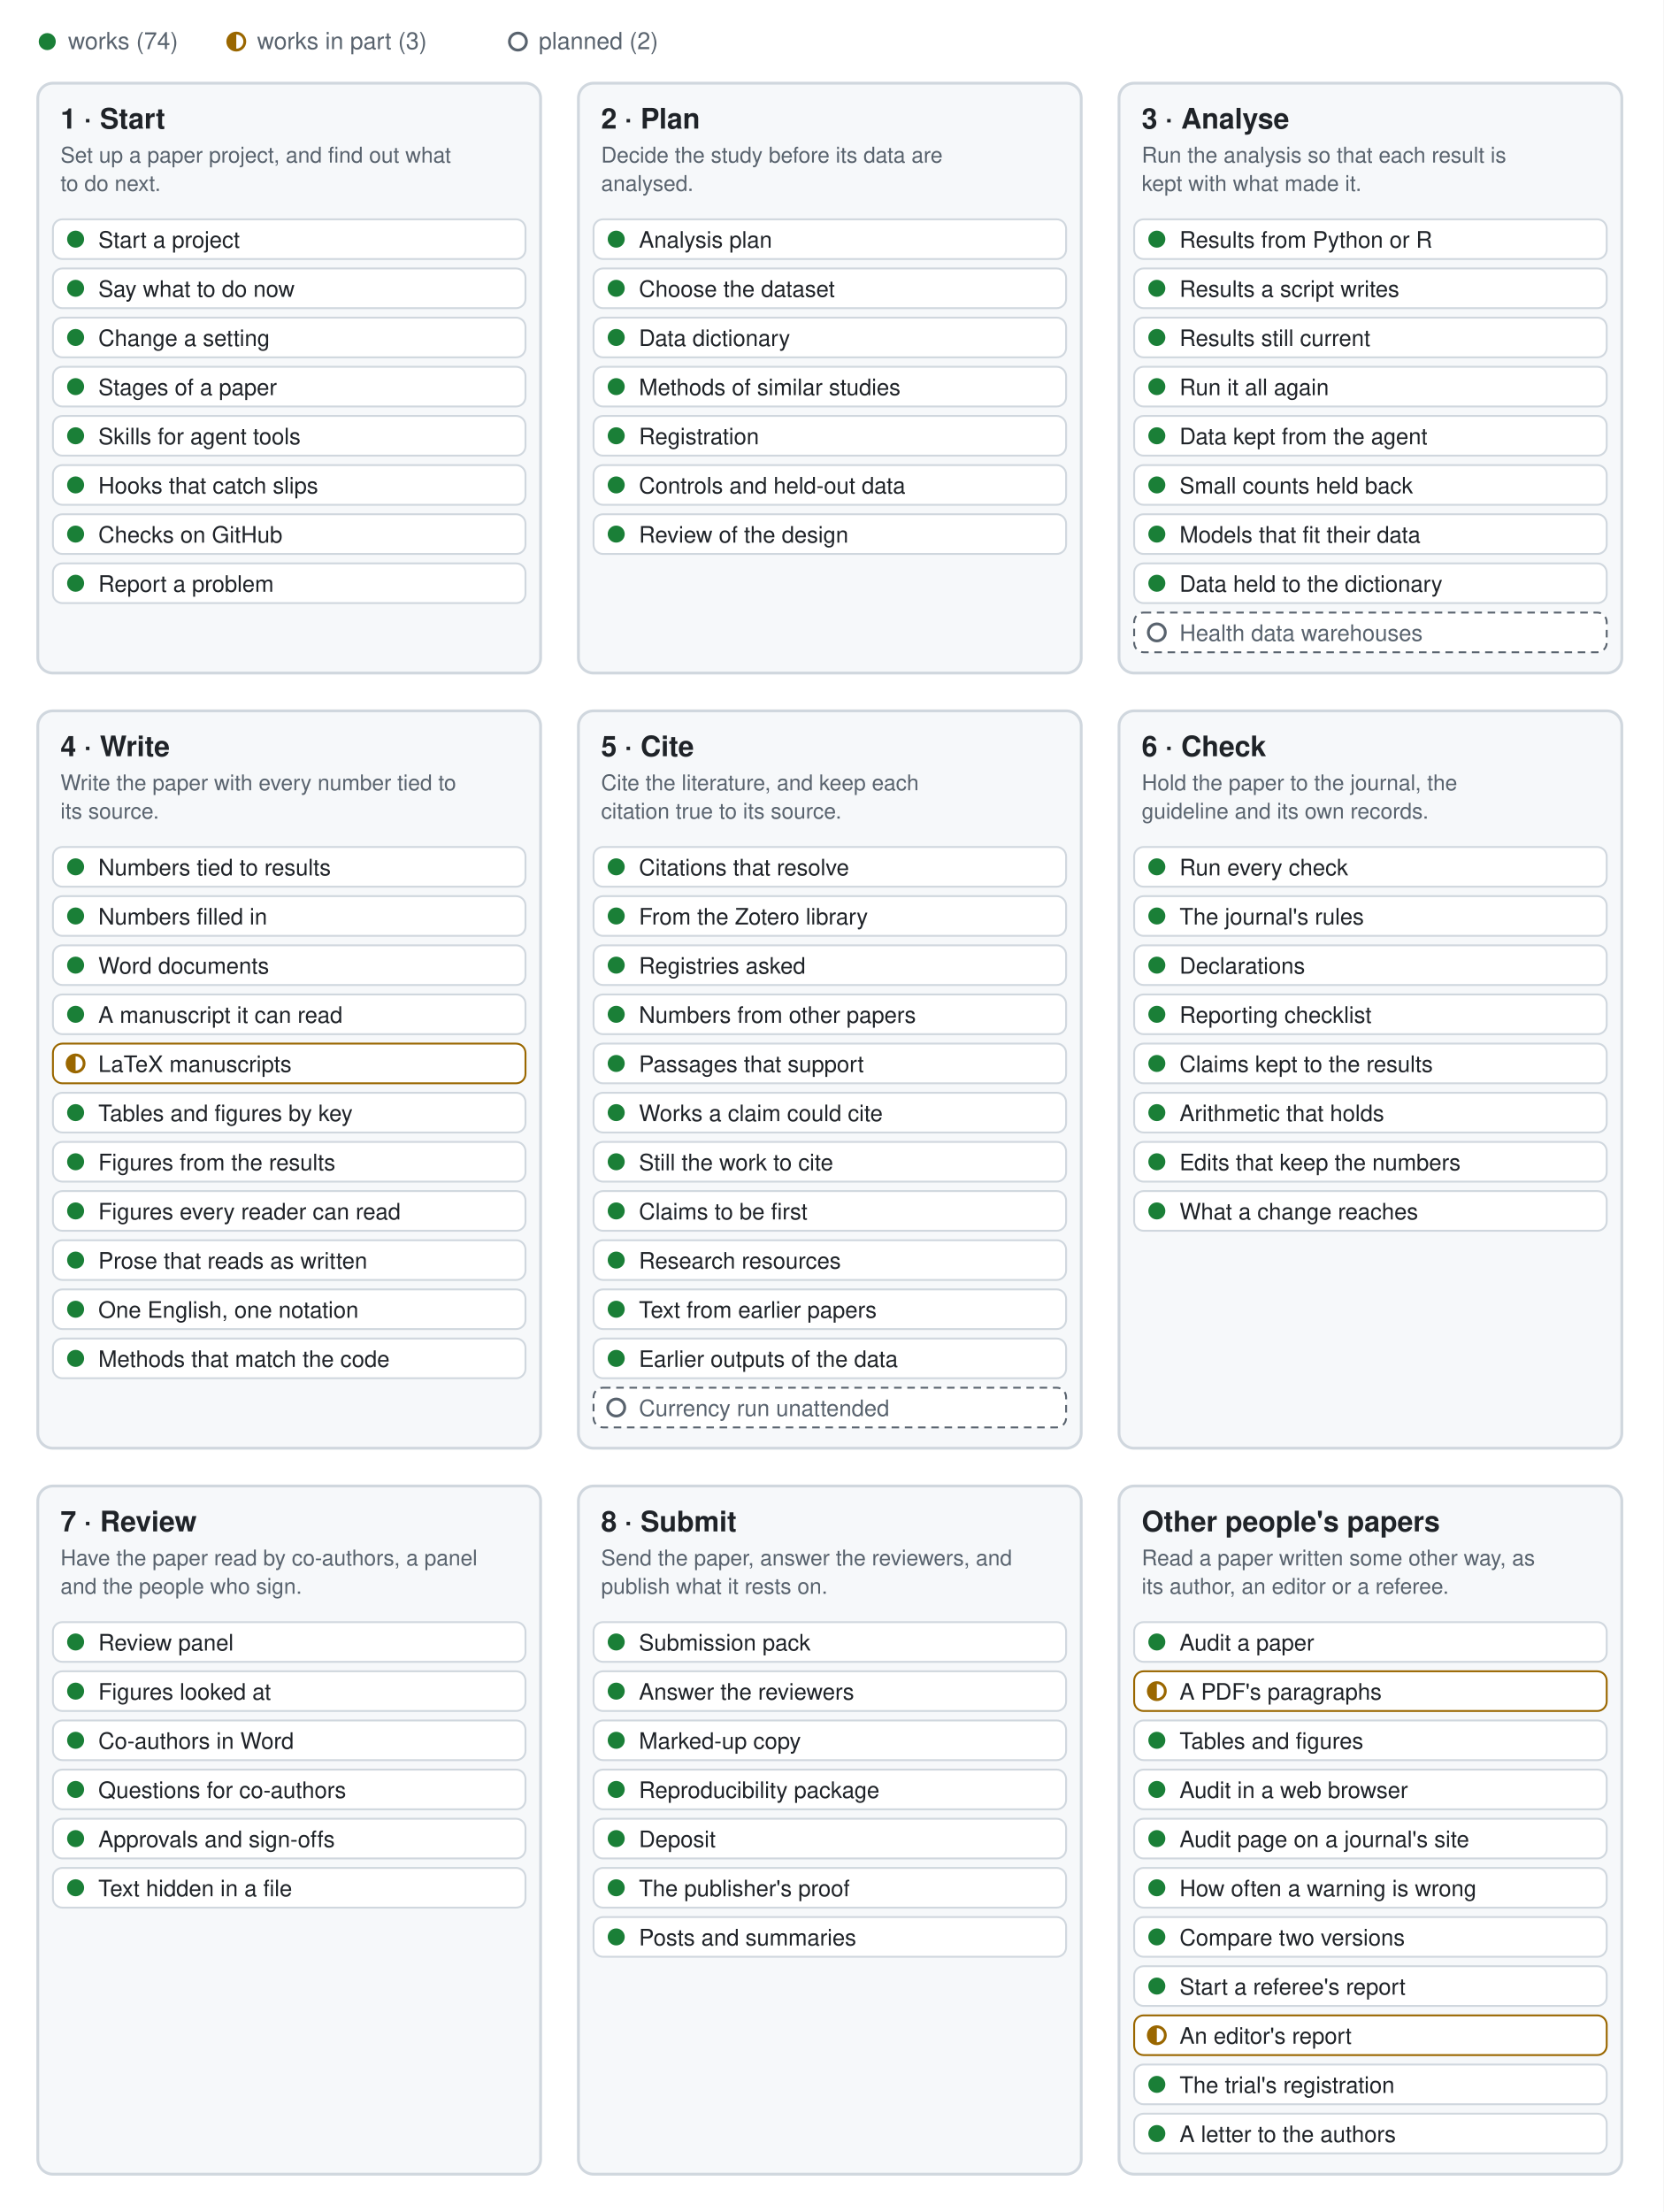
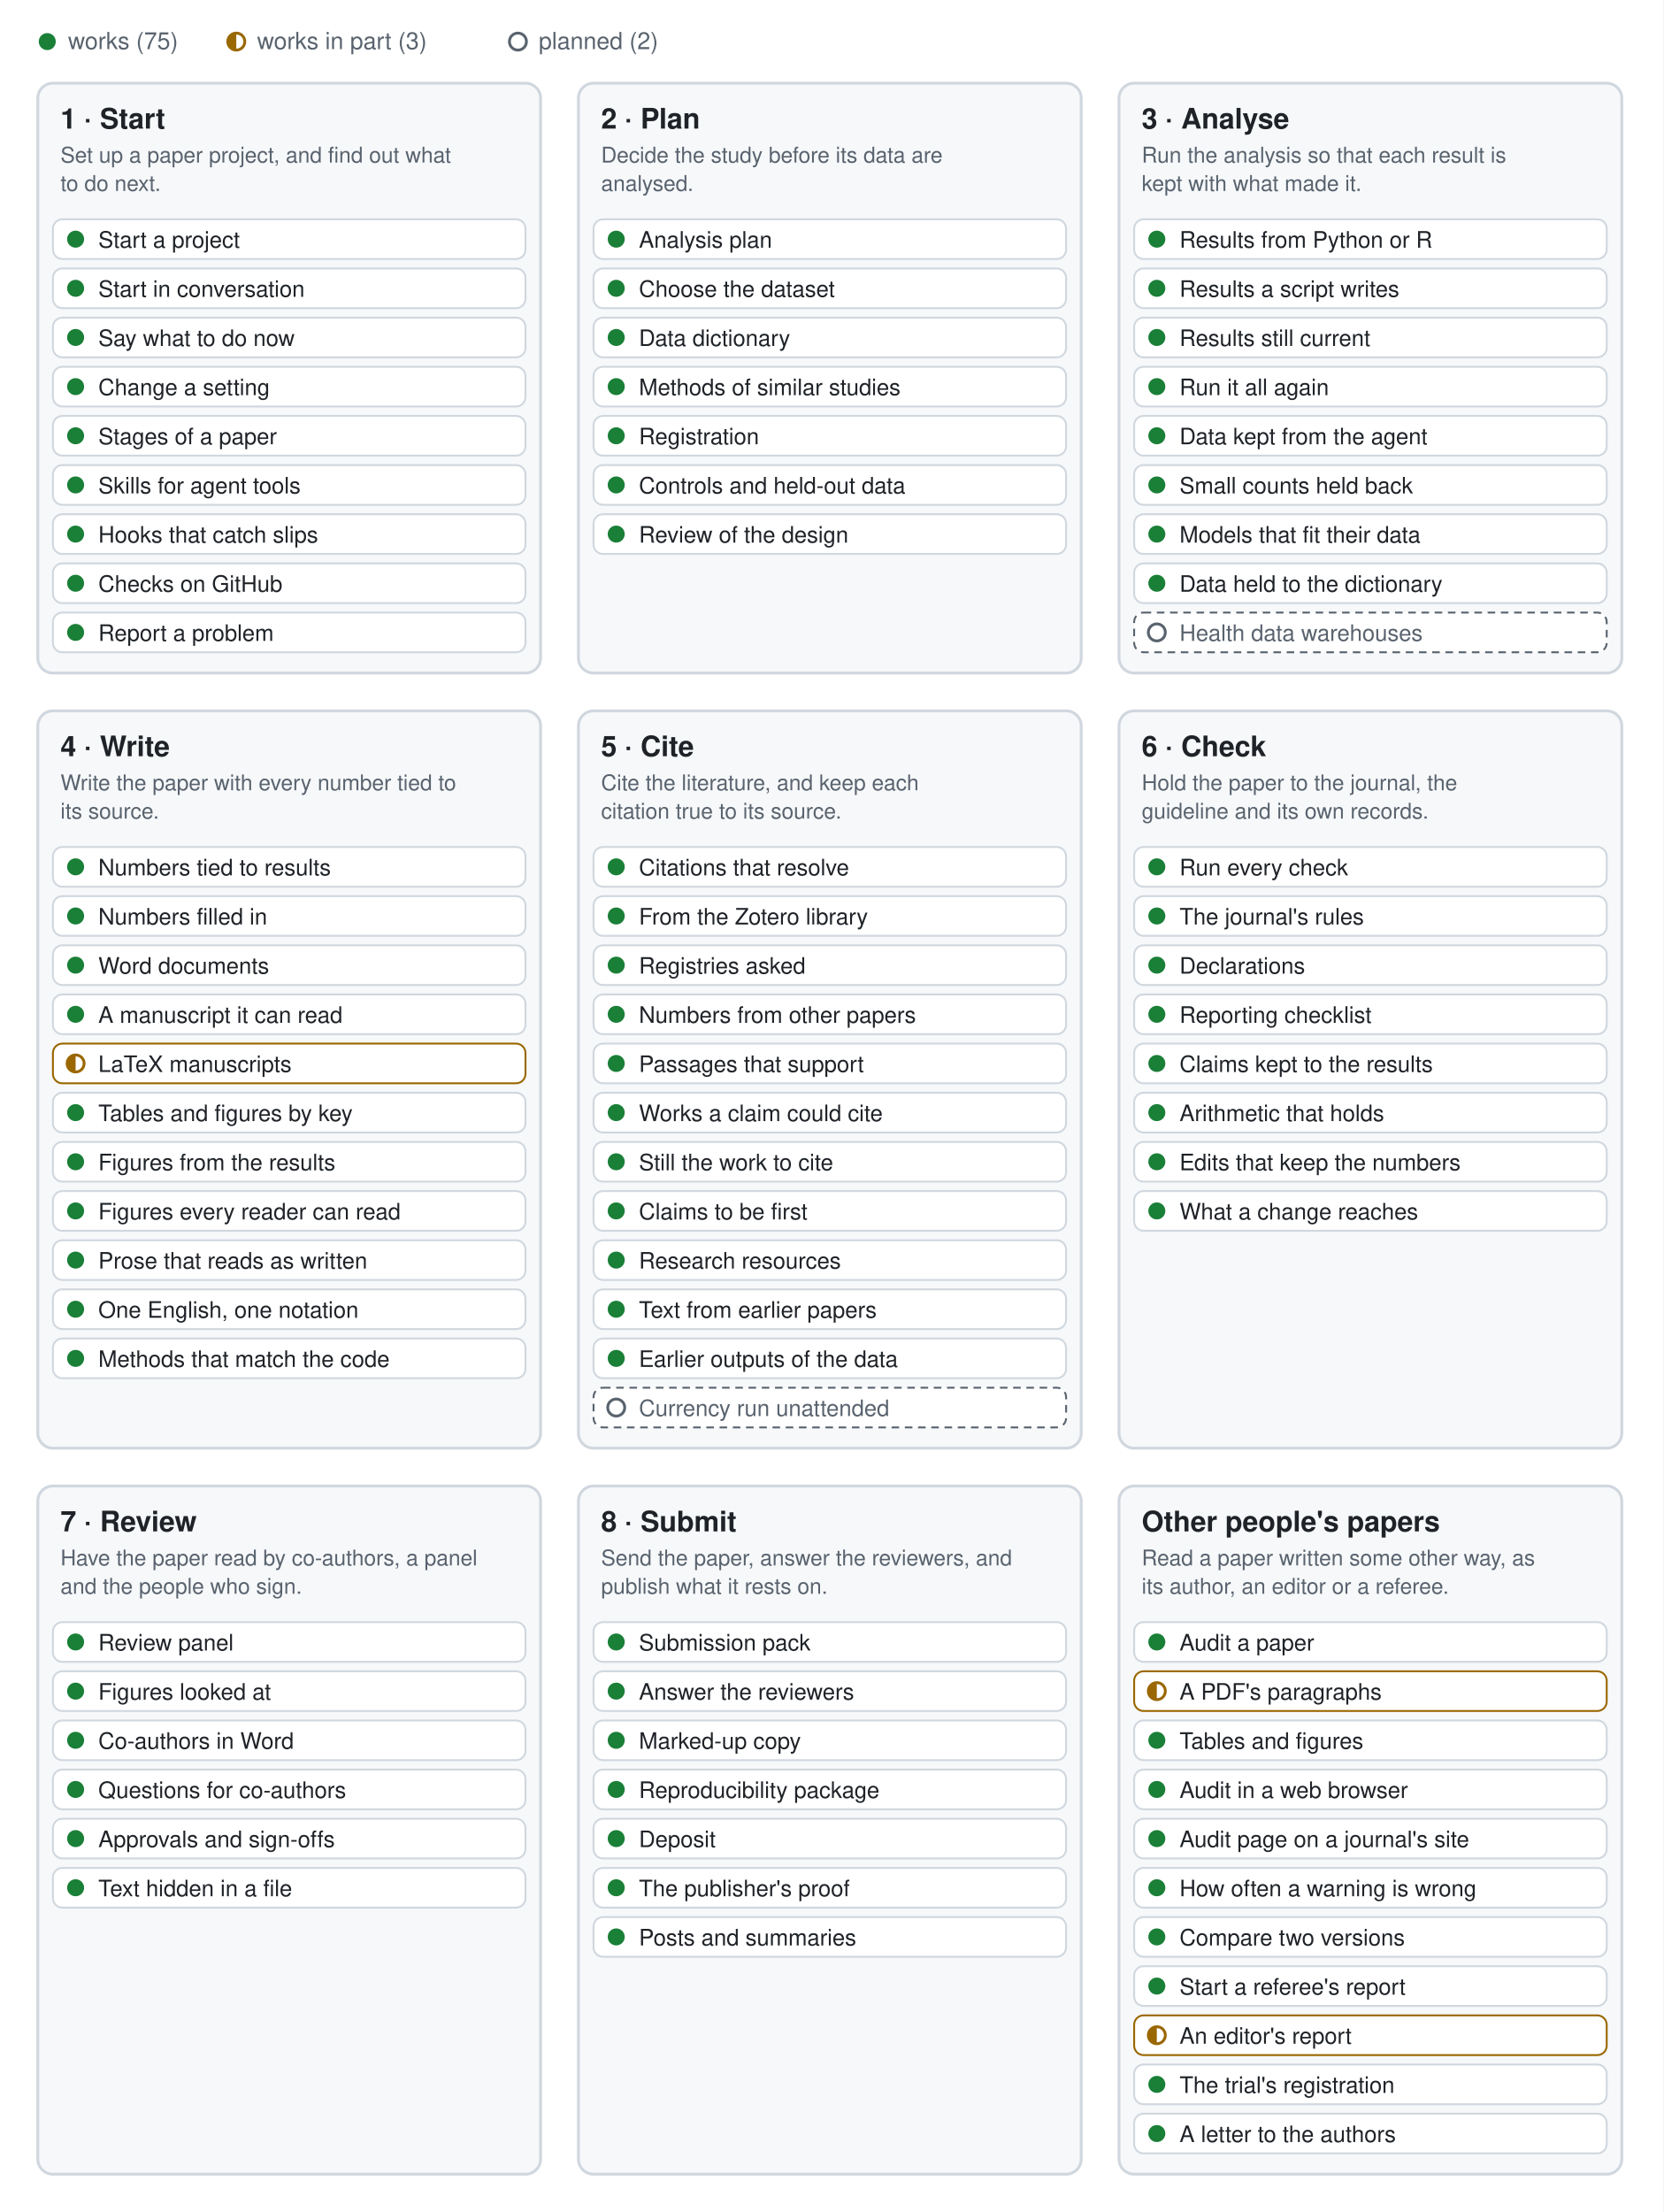
<svg xmlns="http://www.w3.org/2000/svg" viewBox="0 0 880 1170" width="880" height="1170" role="img" font-family="-apple-system, 'Segoe UI', Helvetica, Arial, sans-serif">
  <rect width="880" height="1170" fill="#ffffff" />
  <circle cx="25" cy="22" r="4.5" fill="#1a7f37" />
-   <text x="36" y="26" font-size="12.5" fill="#59636e">works (74)</text>
+   <text x="36" y="26" font-size="12.5" fill="#59636e">works (75)</text>
  <circle cx="125" cy="22" r="4.5" fill="#ffffff" stroke="#9a6700" stroke-width="1.5" />
  <path d="M 125 17.5 A 4.5 4.5 0 0 0 125 26.5 Z" fill="#9a6700" />
  <text x="136" y="26" font-size="12.5" fill="#59636e">works in part (3)</text>
  <circle cx="274" cy="22" r="4.5" fill="#ffffff" stroke="#59636e" stroke-width="1.5" />
  <text x="285" y="26" font-size="12.5" fill="#59636e">planned (2)</text>
  <rect x="20" y="44" width="266" height="312" rx="8" fill="#f6f8fa" stroke="#d0d7de" stroke-width="1.5" />
  <text x="32" y="68" font-size="15" font-weight="600" fill="#1f2328">1 · Start</text>
  <text x="32" y="86" font-size="11.5" fill="#59636e">Set up a paper project, and find out what</text>
  <text x="32" y="101" font-size="11.5" fill="#59636e">to do next.</text>
  <rect x="28" y="116" width="250" height="21" rx="5" fill="#ffffff" stroke="#d0d7de" stroke-width="1" />
  <circle cx="40" cy="126.5" r="4.5" fill="#1a7f37" />
  <text x="52" y="131" font-size="12" fill="#1f2328">Start a project</text>
  <rect x="28" y="142" width="250" height="21" rx="5" fill="#ffffff" stroke="#d0d7de" stroke-width="1" />
  <circle cx="40" cy="152.5" r="4.5" fill="#1a7f37" />
-   <text x="52" y="157" font-size="12" fill="#1f2328">Say what to do now</text>
+   <text x="52" y="157" font-size="12" fill="#1f2328">Start in conversation</text>
  <rect x="28" y="168" width="250" height="21" rx="5" fill="#ffffff" stroke="#d0d7de" stroke-width="1" />
  <circle cx="40" cy="178.5" r="4.5" fill="#1a7f37" />
-   <text x="52" y="183" font-size="12" fill="#1f2328">Change a setting</text>
+   <text x="52" y="183" font-size="12" fill="#1f2328">Say what to do now</text>
  <rect x="28" y="194" width="250" height="21" rx="5" fill="#ffffff" stroke="#d0d7de" stroke-width="1" />
  <circle cx="40" cy="204.5" r="4.5" fill="#1a7f37" />
-   <text x="52" y="209" font-size="12" fill="#1f2328">Stages of a paper</text>
+   <text x="52" y="209" font-size="12" fill="#1f2328">Change a setting</text>
  <rect x="28" y="220" width="250" height="21" rx="5" fill="#ffffff" stroke="#d0d7de" stroke-width="1" />
  <circle cx="40" cy="230.5" r="4.5" fill="#1a7f37" />
-   <text x="52" y="235" font-size="12" fill="#1f2328">Skills for agent tools</text>
+   <text x="52" y="235" font-size="12" fill="#1f2328">Stages of a paper</text>
  <rect x="28" y="246" width="250" height="21" rx="5" fill="#ffffff" stroke="#d0d7de" stroke-width="1" />
  <circle cx="40" cy="256.5" r="4.5" fill="#1a7f37" />
-   <text x="52" y="261" font-size="12" fill="#1f2328">Hooks that catch slips</text>
+   <text x="52" y="261" font-size="12" fill="#1f2328">Skills for agent tools</text>
  <rect x="28" y="272" width="250" height="21" rx="5" fill="#ffffff" stroke="#d0d7de" stroke-width="1" />
  <circle cx="40" cy="282.5" r="4.5" fill="#1a7f37" />
-   <text x="52" y="287" font-size="12" fill="#1f2328">Checks on GitHub</text>
+   <text x="52" y="287" font-size="12" fill="#1f2328">Hooks that catch slips</text>
  <rect x="28" y="298" width="250" height="21" rx="5" fill="#ffffff" stroke="#d0d7de" stroke-width="1" />
  <circle cx="40" cy="308.5" r="4.5" fill="#1a7f37" />
-   <text x="52" y="313" font-size="12" fill="#1f2328">Report a problem</text>
+   <text x="52" y="313" font-size="12" fill="#1f2328">Checks on GitHub</text>
+   <rect x="28" y="324" width="250" height="21" rx="5" fill="#ffffff" stroke="#d0d7de" stroke-width="1" />
+   <circle cx="40" cy="334.5" r="4.5" fill="#1a7f37" />
+   <text x="52" y="339" font-size="12" fill="#1f2328">Report a problem</text>
  <rect x="306" y="44" width="266" height="312" rx="8" fill="#f6f8fa" stroke="#d0d7de" stroke-width="1.5" />
  <text x="318" y="68" font-size="15" font-weight="600" fill="#1f2328">2 · Plan</text>
  <text x="318" y="86" font-size="11.5" fill="#59636e">Decide the study before its data are</text>
  <text x="318" y="101" font-size="11.5" fill="#59636e">analysed.</text>
  <rect x="314" y="116" width="250" height="21" rx="5" fill="#ffffff" stroke="#d0d7de" stroke-width="1" />
  <circle cx="326" cy="126.5" r="4.5" fill="#1a7f37" />
  <text x="338" y="131" font-size="12" fill="#1f2328">Analysis plan</text>
  <rect x="314" y="142" width="250" height="21" rx="5" fill="#ffffff" stroke="#d0d7de" stroke-width="1" />
  <circle cx="326" cy="152.5" r="4.5" fill="#1a7f37" />
  <text x="338" y="157" font-size="12" fill="#1f2328">Choose the dataset</text>
  <rect x="314" y="168" width="250" height="21" rx="5" fill="#ffffff" stroke="#d0d7de" stroke-width="1" />
  <circle cx="326" cy="178.5" r="4.5" fill="#1a7f37" />
  <text x="338" y="183" font-size="12" fill="#1f2328">Data dictionary</text>
  <rect x="314" y="194" width="250" height="21" rx="5" fill="#ffffff" stroke="#d0d7de" stroke-width="1" />
  <circle cx="326" cy="204.5" r="4.5" fill="#1a7f37" />
  <text x="338" y="209" font-size="12" fill="#1f2328">Methods of similar studies</text>
  <rect x="314" y="220" width="250" height="21" rx="5" fill="#ffffff" stroke="#d0d7de" stroke-width="1" />
  <circle cx="326" cy="230.5" r="4.5" fill="#1a7f37" />
  <text x="338" y="235" font-size="12" fill="#1f2328">Registration</text>
  <rect x="314" y="246" width="250" height="21" rx="5" fill="#ffffff" stroke="#d0d7de" stroke-width="1" />
  <circle cx="326" cy="256.5" r="4.5" fill="#1a7f37" />
  <text x="338" y="261" font-size="12" fill="#1f2328">Controls and held-out data</text>
  <rect x="314" y="272" width="250" height="21" rx="5" fill="#ffffff" stroke="#d0d7de" stroke-width="1" />
  <circle cx="326" cy="282.5" r="4.5" fill="#1a7f37" />
  <text x="338" y="287" font-size="12" fill="#1f2328">Review of the design</text>
  <rect x="592" y="44" width="266" height="312" rx="8" fill="#f6f8fa" stroke="#d0d7de" stroke-width="1.5" />
  <text x="604" y="68" font-size="15" font-weight="600" fill="#1f2328">3 · Analyse</text>
  <text x="604" y="86" font-size="11.5" fill="#59636e">Run the analysis so that each result is</text>
  <text x="604" y="101" font-size="11.5" fill="#59636e">kept with what made it.</text>
  <rect x="600" y="116" width="250" height="21" rx="5" fill="#ffffff" stroke="#d0d7de" stroke-width="1" />
  <circle cx="612" cy="126.5" r="4.5" fill="#1a7f37" />
  <text x="624" y="131" font-size="12" fill="#1f2328">Results from Python or R</text>
  <rect x="600" y="142" width="250" height="21" rx="5" fill="#ffffff" stroke="#d0d7de" stroke-width="1" />
  <circle cx="612" cy="152.5" r="4.5" fill="#1a7f37" />
  <text x="624" y="157" font-size="12" fill="#1f2328">Results a script writes</text>
  <rect x="600" y="168" width="250" height="21" rx="5" fill="#ffffff" stroke="#d0d7de" stroke-width="1" />
  <circle cx="612" cy="178.5" r="4.5" fill="#1a7f37" />
  <text x="624" y="183" font-size="12" fill="#1f2328">Results still current</text>
  <rect x="600" y="194" width="250" height="21" rx="5" fill="#ffffff" stroke="#d0d7de" stroke-width="1" />
  <circle cx="612" cy="204.5" r="4.5" fill="#1a7f37" />
  <text x="624" y="209" font-size="12" fill="#1f2328">Run it all again</text>
  <rect x="600" y="220" width="250" height="21" rx="5" fill="#ffffff" stroke="#d0d7de" stroke-width="1" />
  <circle cx="612" cy="230.5" r="4.5" fill="#1a7f37" />
  <text x="624" y="235" font-size="12" fill="#1f2328">Data kept from the agent</text>
  <rect x="600" y="246" width="250" height="21" rx="5" fill="#ffffff" stroke="#d0d7de" stroke-width="1" />
  <circle cx="612" cy="256.5" r="4.5" fill="#1a7f37" />
  <text x="624" y="261" font-size="12" fill="#1f2328">Small counts held back</text>
  <rect x="600" y="272" width="250" height="21" rx="5" fill="#ffffff" stroke="#d0d7de" stroke-width="1" />
  <circle cx="612" cy="282.5" r="4.5" fill="#1a7f37" />
  <text x="624" y="287" font-size="12" fill="#1f2328">Models that fit their data</text>
  <rect x="600" y="298" width="250" height="21" rx="5" fill="#ffffff" stroke="#d0d7de" stroke-width="1" />
  <circle cx="612" cy="308.5" r="4.5" fill="#1a7f37" />
  <text x="624" y="313" font-size="12" fill="#1f2328">Data held to the dictionary</text>
  <rect x="600" y="324" width="250" height="21" rx="5" fill="#ffffff" stroke="#59636e" stroke-width="1" stroke-dasharray="4 3" />
  <circle cx="612" cy="334.5" r="4.5" fill="#ffffff" stroke="#59636e" stroke-width="1.5" />
  <text x="624" y="339" font-size="12" fill="#59636e">Health data warehouses</text>
  <rect x="20" y="376" width="266" height="390" rx="8" fill="#f6f8fa" stroke="#d0d7de" stroke-width="1.5" />
  <text x="32" y="400" font-size="15" font-weight="600" fill="#1f2328">4 · Write</text>
  <text x="32" y="418" font-size="11.5" fill="#59636e">Write the paper with every number tied to</text>
  <text x="32" y="433" font-size="11.5" fill="#59636e">its source.</text>
  <rect x="28" y="448" width="250" height="21" rx="5" fill="#ffffff" stroke="#d0d7de" stroke-width="1" />
  <circle cx="40" cy="458.5" r="4.5" fill="#1a7f37" />
  <text x="52" y="463" font-size="12" fill="#1f2328">Numbers tied to results</text>
  <rect x="28" y="474" width="250" height="21" rx="5" fill="#ffffff" stroke="#d0d7de" stroke-width="1" />
  <circle cx="40" cy="484.5" r="4.5" fill="#1a7f37" />
  <text x="52" y="489" font-size="12" fill="#1f2328">Numbers filled in</text>
  <rect x="28" y="500" width="250" height="21" rx="5" fill="#ffffff" stroke="#d0d7de" stroke-width="1" />
  <circle cx="40" cy="510.5" r="4.5" fill="#1a7f37" />
  <text x="52" y="515" font-size="12" fill="#1f2328">Word documents</text>
  <rect x="28" y="526" width="250" height="21" rx="5" fill="#ffffff" stroke="#d0d7de" stroke-width="1" />
  <circle cx="40" cy="536.5" r="4.5" fill="#1a7f37" />
  <text x="52" y="541" font-size="12" fill="#1f2328">A manuscript it can read</text>
  <rect x="28" y="552" width="250" height="21" rx="5" fill="#ffffff" stroke="#9a6700" stroke-width="1" />
  <circle cx="40" cy="562.5" r="4.5" fill="#ffffff" stroke="#9a6700" stroke-width="1.5" />
  <path d="M 40 558.0 A 4.5 4.5 0 0 0 40 567.0 Z" fill="#9a6700" />
  <text x="52" y="567" font-size="12" fill="#1f2328">LaTeX manuscripts</text>
  <rect x="28" y="578" width="250" height="21" rx="5" fill="#ffffff" stroke="#d0d7de" stroke-width="1" />
  <circle cx="40" cy="588.5" r="4.5" fill="#1a7f37" />
  <text x="52" y="593" font-size="12" fill="#1f2328">Tables and figures by key</text>
  <rect x="28" y="604" width="250" height="21" rx="5" fill="#ffffff" stroke="#d0d7de" stroke-width="1" />
  <circle cx="40" cy="614.5" r="4.5" fill="#1a7f37" />
  <text x="52" y="619" font-size="12" fill="#1f2328">Figures from the results</text>
  <rect x="28" y="630" width="250" height="21" rx="5" fill="#ffffff" stroke="#d0d7de" stroke-width="1" />
  <circle cx="40" cy="640.5" r="4.5" fill="#1a7f37" />
  <text x="52" y="645" font-size="12" fill="#1f2328">Figures every reader can read</text>
  <rect x="28" y="656" width="250" height="21" rx="5" fill="#ffffff" stroke="#d0d7de" stroke-width="1" />
  <circle cx="40" cy="666.5" r="4.5" fill="#1a7f37" />
  <text x="52" y="671" font-size="12" fill="#1f2328">Prose that reads as written</text>
  <rect x="28" y="682" width="250" height="21" rx="5" fill="#ffffff" stroke="#d0d7de" stroke-width="1" />
  <circle cx="40" cy="692.5" r="4.5" fill="#1a7f37" />
  <text x="52" y="697" font-size="12" fill="#1f2328">One English, one notation</text>
  <rect x="28" y="708" width="250" height="21" rx="5" fill="#ffffff" stroke="#d0d7de" stroke-width="1" />
  <circle cx="40" cy="718.5" r="4.5" fill="#1a7f37" />
  <text x="52" y="723" font-size="12" fill="#1f2328">Methods that match the code</text>
  <rect x="306" y="376" width="266" height="390" rx="8" fill="#f6f8fa" stroke="#d0d7de" stroke-width="1.5" />
  <text x="318" y="400" font-size="15" font-weight="600" fill="#1f2328">5 · Cite</text>
  <text x="318" y="418" font-size="11.5" fill="#59636e">Cite the literature, and keep each</text>
  <text x="318" y="433" font-size="11.5" fill="#59636e">citation true to its source.</text>
  <rect x="314" y="448" width="250" height="21" rx="5" fill="#ffffff" stroke="#d0d7de" stroke-width="1" />
  <circle cx="326" cy="458.5" r="4.5" fill="#1a7f37" />
  <text x="338" y="463" font-size="12" fill="#1f2328">Citations that resolve</text>
  <rect x="314" y="474" width="250" height="21" rx="5" fill="#ffffff" stroke="#d0d7de" stroke-width="1" />
  <circle cx="326" cy="484.5" r="4.5" fill="#1a7f37" />
  <text x="338" y="489" font-size="12" fill="#1f2328">From the Zotero library</text>
  <rect x="314" y="500" width="250" height="21" rx="5" fill="#ffffff" stroke="#d0d7de" stroke-width="1" />
  <circle cx="326" cy="510.5" r="4.5" fill="#1a7f37" />
  <text x="338" y="515" font-size="12" fill="#1f2328">Registries asked</text>
  <rect x="314" y="526" width="250" height="21" rx="5" fill="#ffffff" stroke="#d0d7de" stroke-width="1" />
  <circle cx="326" cy="536.5" r="4.5" fill="#1a7f37" />
  <text x="338" y="541" font-size="12" fill="#1f2328">Numbers from other papers</text>
  <rect x="314" y="552" width="250" height="21" rx="5" fill="#ffffff" stroke="#d0d7de" stroke-width="1" />
  <circle cx="326" cy="562.5" r="4.5" fill="#1a7f37" />
  <text x="338" y="567" font-size="12" fill="#1f2328">Passages that support</text>
  <rect x="314" y="578" width="250" height="21" rx="5" fill="#ffffff" stroke="#d0d7de" stroke-width="1" />
  <circle cx="326" cy="588.5" r="4.5" fill="#1a7f37" />
  <text x="338" y="593" font-size="12" fill="#1f2328">Works a claim could cite</text>
  <rect x="314" y="604" width="250" height="21" rx="5" fill="#ffffff" stroke="#d0d7de" stroke-width="1" />
  <circle cx="326" cy="614.5" r="4.5" fill="#1a7f37" />
  <text x="338" y="619" font-size="12" fill="#1f2328">Still the work to cite</text>
  <rect x="314" y="630" width="250" height="21" rx="5" fill="#ffffff" stroke="#d0d7de" stroke-width="1" />
  <circle cx="326" cy="640.5" r="4.5" fill="#1a7f37" />
  <text x="338" y="645" font-size="12" fill="#1f2328">Claims to be first</text>
  <rect x="314" y="656" width="250" height="21" rx="5" fill="#ffffff" stroke="#d0d7de" stroke-width="1" />
  <circle cx="326" cy="666.5" r="4.5" fill="#1a7f37" />
  <text x="338" y="671" font-size="12" fill="#1f2328">Research resources</text>
  <rect x="314" y="682" width="250" height="21" rx="5" fill="#ffffff" stroke="#d0d7de" stroke-width="1" />
  <circle cx="326" cy="692.5" r="4.5" fill="#1a7f37" />
  <text x="338" y="697" font-size="12" fill="#1f2328">Text from earlier papers</text>
  <rect x="314" y="708" width="250" height="21" rx="5" fill="#ffffff" stroke="#d0d7de" stroke-width="1" />
  <circle cx="326" cy="718.5" r="4.5" fill="#1a7f37" />
  <text x="338" y="723" font-size="12" fill="#1f2328">Earlier outputs of the data</text>
  <rect x="314" y="734" width="250" height="21" rx="5" fill="#ffffff" stroke="#59636e" stroke-width="1" stroke-dasharray="4 3" />
  <circle cx="326" cy="744.5" r="4.5" fill="#ffffff" stroke="#59636e" stroke-width="1.5" />
  <text x="338" y="749" font-size="12" fill="#59636e">Currency run unattended</text>
  <rect x="592" y="376" width="266" height="390" rx="8" fill="#f6f8fa" stroke="#d0d7de" stroke-width="1.5" />
  <text x="604" y="400" font-size="15" font-weight="600" fill="#1f2328">6 · Check</text>
  <text x="604" y="418" font-size="11.5" fill="#59636e">Hold the paper to the journal, the</text>
  <text x="604" y="433" font-size="11.5" fill="#59636e">guideline and its own records.</text>
  <rect x="600" y="448" width="250" height="21" rx="5" fill="#ffffff" stroke="#d0d7de" stroke-width="1" />
  <circle cx="612" cy="458.5" r="4.5" fill="#1a7f37" />
  <text x="624" y="463" font-size="12" fill="#1f2328">Run every check</text>
  <rect x="600" y="474" width="250" height="21" rx="5" fill="#ffffff" stroke="#d0d7de" stroke-width="1" />
  <circle cx="612" cy="484.5" r="4.5" fill="#1a7f37" />
  <text x="624" y="489" font-size="12" fill="#1f2328">The journal's rules</text>
  <rect x="600" y="500" width="250" height="21" rx="5" fill="#ffffff" stroke="#d0d7de" stroke-width="1" />
  <circle cx="612" cy="510.5" r="4.5" fill="#1a7f37" />
  <text x="624" y="515" font-size="12" fill="#1f2328">Declarations</text>
  <rect x="600" y="526" width="250" height="21" rx="5" fill="#ffffff" stroke="#d0d7de" stroke-width="1" />
  <circle cx="612" cy="536.5" r="4.5" fill="#1a7f37" />
  <text x="624" y="541" font-size="12" fill="#1f2328">Reporting checklist</text>
  <rect x="600" y="552" width="250" height="21" rx="5" fill="#ffffff" stroke="#d0d7de" stroke-width="1" />
  <circle cx="612" cy="562.5" r="4.5" fill="#1a7f37" />
  <text x="624" y="567" font-size="12" fill="#1f2328">Claims kept to the results</text>
  <rect x="600" y="578" width="250" height="21" rx="5" fill="#ffffff" stroke="#d0d7de" stroke-width="1" />
  <circle cx="612" cy="588.5" r="4.5" fill="#1a7f37" />
  <text x="624" y="593" font-size="12" fill="#1f2328">Arithmetic that holds</text>
  <rect x="600" y="604" width="250" height="21" rx="5" fill="#ffffff" stroke="#d0d7de" stroke-width="1" />
  <circle cx="612" cy="614.5" r="4.5" fill="#1a7f37" />
  <text x="624" y="619" font-size="12" fill="#1f2328">Edits that keep the numbers</text>
  <rect x="600" y="630" width="250" height="21" rx="5" fill="#ffffff" stroke="#d0d7de" stroke-width="1" />
  <circle cx="612" cy="640.5" r="4.5" fill="#1a7f37" />
  <text x="624" y="645" font-size="12" fill="#1f2328">What a change reaches</text>
  <rect x="20" y="786" width="266" height="364" rx="8" fill="#f6f8fa" stroke="#d0d7de" stroke-width="1.5" />
  <text x="32" y="810" font-size="15" font-weight="600" fill="#1f2328">7 · Review</text>
  <text x="32" y="828" font-size="11.5" fill="#59636e">Have the paper read by co-authors, a panel</text>
  <text x="32" y="843" font-size="11.5" fill="#59636e">and the people who sign.</text>
  <rect x="28" y="858" width="250" height="21" rx="5" fill="#ffffff" stroke="#d0d7de" stroke-width="1" />
  <circle cx="40" cy="868.5" r="4.5" fill="#1a7f37" />
  <text x="52" y="873" font-size="12" fill="#1f2328">Review panel</text>
  <rect x="28" y="884" width="250" height="21" rx="5" fill="#ffffff" stroke="#d0d7de" stroke-width="1" />
  <circle cx="40" cy="894.5" r="4.5" fill="#1a7f37" />
  <text x="52" y="899" font-size="12" fill="#1f2328">Figures looked at</text>
  <rect x="28" y="910" width="250" height="21" rx="5" fill="#ffffff" stroke="#d0d7de" stroke-width="1" />
  <circle cx="40" cy="920.5" r="4.5" fill="#1a7f37" />
  <text x="52" y="925" font-size="12" fill="#1f2328">Co-authors in Word</text>
  <rect x="28" y="936" width="250" height="21" rx="5" fill="#ffffff" stroke="#d0d7de" stroke-width="1" />
  <circle cx="40" cy="946.5" r="4.5" fill="#1a7f37" />
  <text x="52" y="951" font-size="12" fill="#1f2328">Questions for co-authors</text>
  <rect x="28" y="962" width="250" height="21" rx="5" fill="#ffffff" stroke="#d0d7de" stroke-width="1" />
  <circle cx="40" cy="972.5" r="4.5" fill="#1a7f37" />
  <text x="52" y="977" font-size="12" fill="#1f2328">Approvals and sign-offs</text>
  <rect x="28" y="988" width="250" height="21" rx="5" fill="#ffffff" stroke="#d0d7de" stroke-width="1" />
  <circle cx="40" cy="998.5" r="4.5" fill="#1a7f37" />
  <text x="52" y="1003" font-size="12" fill="#1f2328">Text hidden in a file</text>
  <rect x="306" y="786" width="266" height="364" rx="8" fill="#f6f8fa" stroke="#d0d7de" stroke-width="1.5" />
  <text x="318" y="810" font-size="15" font-weight="600" fill="#1f2328">8 · Submit</text>
  <text x="318" y="828" font-size="11.5" fill="#59636e">Send the paper, answer the reviewers, and</text>
  <text x="318" y="843" font-size="11.5" fill="#59636e">publish what it rests on.</text>
  <rect x="314" y="858" width="250" height="21" rx="5" fill="#ffffff" stroke="#d0d7de" stroke-width="1" />
  <circle cx="326" cy="868.5" r="4.5" fill="#1a7f37" />
  <text x="338" y="873" font-size="12" fill="#1f2328">Submission pack</text>
  <rect x="314" y="884" width="250" height="21" rx="5" fill="#ffffff" stroke="#d0d7de" stroke-width="1" />
  <circle cx="326" cy="894.5" r="4.5" fill="#1a7f37" />
  <text x="338" y="899" font-size="12" fill="#1f2328">Answer the reviewers</text>
  <rect x="314" y="910" width="250" height="21" rx="5" fill="#ffffff" stroke="#d0d7de" stroke-width="1" />
  <circle cx="326" cy="920.5" r="4.5" fill="#1a7f37" />
  <text x="338" y="925" font-size="12" fill="#1f2328">Marked-up copy</text>
  <rect x="314" y="936" width="250" height="21" rx="5" fill="#ffffff" stroke="#d0d7de" stroke-width="1" />
  <circle cx="326" cy="946.5" r="4.5" fill="#1a7f37" />
  <text x="338" y="951" font-size="12" fill="#1f2328">Reproducibility package</text>
  <rect x="314" y="962" width="250" height="21" rx="5" fill="#ffffff" stroke="#d0d7de" stroke-width="1" />
  <circle cx="326" cy="972.5" r="4.5" fill="#1a7f37" />
  <text x="338" y="977" font-size="12" fill="#1f2328">Deposit</text>
  <rect x="314" y="988" width="250" height="21" rx="5" fill="#ffffff" stroke="#d0d7de" stroke-width="1" />
  <circle cx="326" cy="998.5" r="4.5" fill="#1a7f37" />
  <text x="338" y="1003" font-size="12" fill="#1f2328">The publisher's proof</text>
  <rect x="314" y="1014" width="250" height="21" rx="5" fill="#ffffff" stroke="#d0d7de" stroke-width="1" />
  <circle cx="326" cy="1024.5" r="4.5" fill="#1a7f37" />
  <text x="338" y="1029" font-size="12" fill="#1f2328">Posts and summaries</text>
  <rect x="592" y="786" width="266" height="364" rx="8" fill="#f6f8fa" stroke="#d0d7de" stroke-width="1.5" />
  <text x="604" y="810" font-size="15" font-weight="600" fill="#1f2328">Other people's papers</text>
  <text x="604" y="828" font-size="11.5" fill="#59636e">Read a paper written some other way, as</text>
  <text x="604" y="843" font-size="11.5" fill="#59636e">its author, an editor or a referee.</text>
  <rect x="600" y="858" width="250" height="21" rx="5" fill="#ffffff" stroke="#d0d7de" stroke-width="1" />
  <circle cx="612" cy="868.5" r="4.5" fill="#1a7f37" />
  <text x="624" y="873" font-size="12" fill="#1f2328">Audit a paper</text>
  <rect x="600" y="884" width="250" height="21" rx="5" fill="#ffffff" stroke="#9a6700" stroke-width="1" />
  <circle cx="612" cy="894.5" r="4.5" fill="#ffffff" stroke="#9a6700" stroke-width="1.5" />
  <path d="M 612 890.0 A 4.5 4.5 0 0 0 612 899.0 Z" fill="#9a6700" />
  <text x="624" y="899" font-size="12" fill="#1f2328">A PDF's paragraphs</text>
  <rect x="600" y="910" width="250" height="21" rx="5" fill="#ffffff" stroke="#d0d7de" stroke-width="1" />
  <circle cx="612" cy="920.5" r="4.5" fill="#1a7f37" />
  <text x="624" y="925" font-size="12" fill="#1f2328">Tables and figures</text>
  <rect x="600" y="936" width="250" height="21" rx="5" fill="#ffffff" stroke="#d0d7de" stroke-width="1" />
  <circle cx="612" cy="946.5" r="4.5" fill="#1a7f37" />
  <text x="624" y="951" font-size="12" fill="#1f2328">Audit in a web browser</text>
  <rect x="600" y="962" width="250" height="21" rx="5" fill="#ffffff" stroke="#d0d7de" stroke-width="1" />
  <circle cx="612" cy="972.5" r="4.5" fill="#1a7f37" />
  <text x="624" y="977" font-size="12" fill="#1f2328">Audit page on a journal's site</text>
  <rect x="600" y="988" width="250" height="21" rx="5" fill="#ffffff" stroke="#d0d7de" stroke-width="1" />
  <circle cx="612" cy="998.5" r="4.5" fill="#1a7f37" />
  <text x="624" y="1003" font-size="12" fill="#1f2328">How often a warning is wrong</text>
  <rect x="600" y="1014" width="250" height="21" rx="5" fill="#ffffff" stroke="#d0d7de" stroke-width="1" />
  <circle cx="612" cy="1024.5" r="4.5" fill="#1a7f37" />
  <text x="624" y="1029" font-size="12" fill="#1f2328">Compare two versions</text>
  <rect x="600" y="1040" width="250" height="21" rx="5" fill="#ffffff" stroke="#d0d7de" stroke-width="1" />
  <circle cx="612" cy="1050.5" r="4.5" fill="#1a7f37" />
  <text x="624" y="1055" font-size="12" fill="#1f2328">Start a referee's report</text>
  <rect x="600" y="1066" width="250" height="21" rx="5" fill="#ffffff" stroke="#9a6700" stroke-width="1" />
  <circle cx="612" cy="1076.5" r="4.5" fill="#ffffff" stroke="#9a6700" stroke-width="1.5" />
  <path d="M 612 1072.0 A 4.5 4.5 0 0 0 612 1081.0 Z" fill="#9a6700" />
  <text x="624" y="1081" font-size="12" fill="#1f2328">An editor's report</text>
  <rect x="600" y="1092" width="250" height="21" rx="5" fill="#ffffff" stroke="#d0d7de" stroke-width="1" />
  <circle cx="612" cy="1102.5" r="4.5" fill="#1a7f37" />
  <text x="624" y="1107" font-size="12" fill="#1f2328">The trial's registration</text>
  <rect x="600" y="1118" width="250" height="21" rx="5" fill="#ffffff" stroke="#d0d7de" stroke-width="1" />
  <circle cx="612" cy="1128.5" r="4.5" fill="#1a7f37" />
  <text x="624" y="1133" font-size="12" fill="#1f2328">A letter to the authors</text>
</svg>
